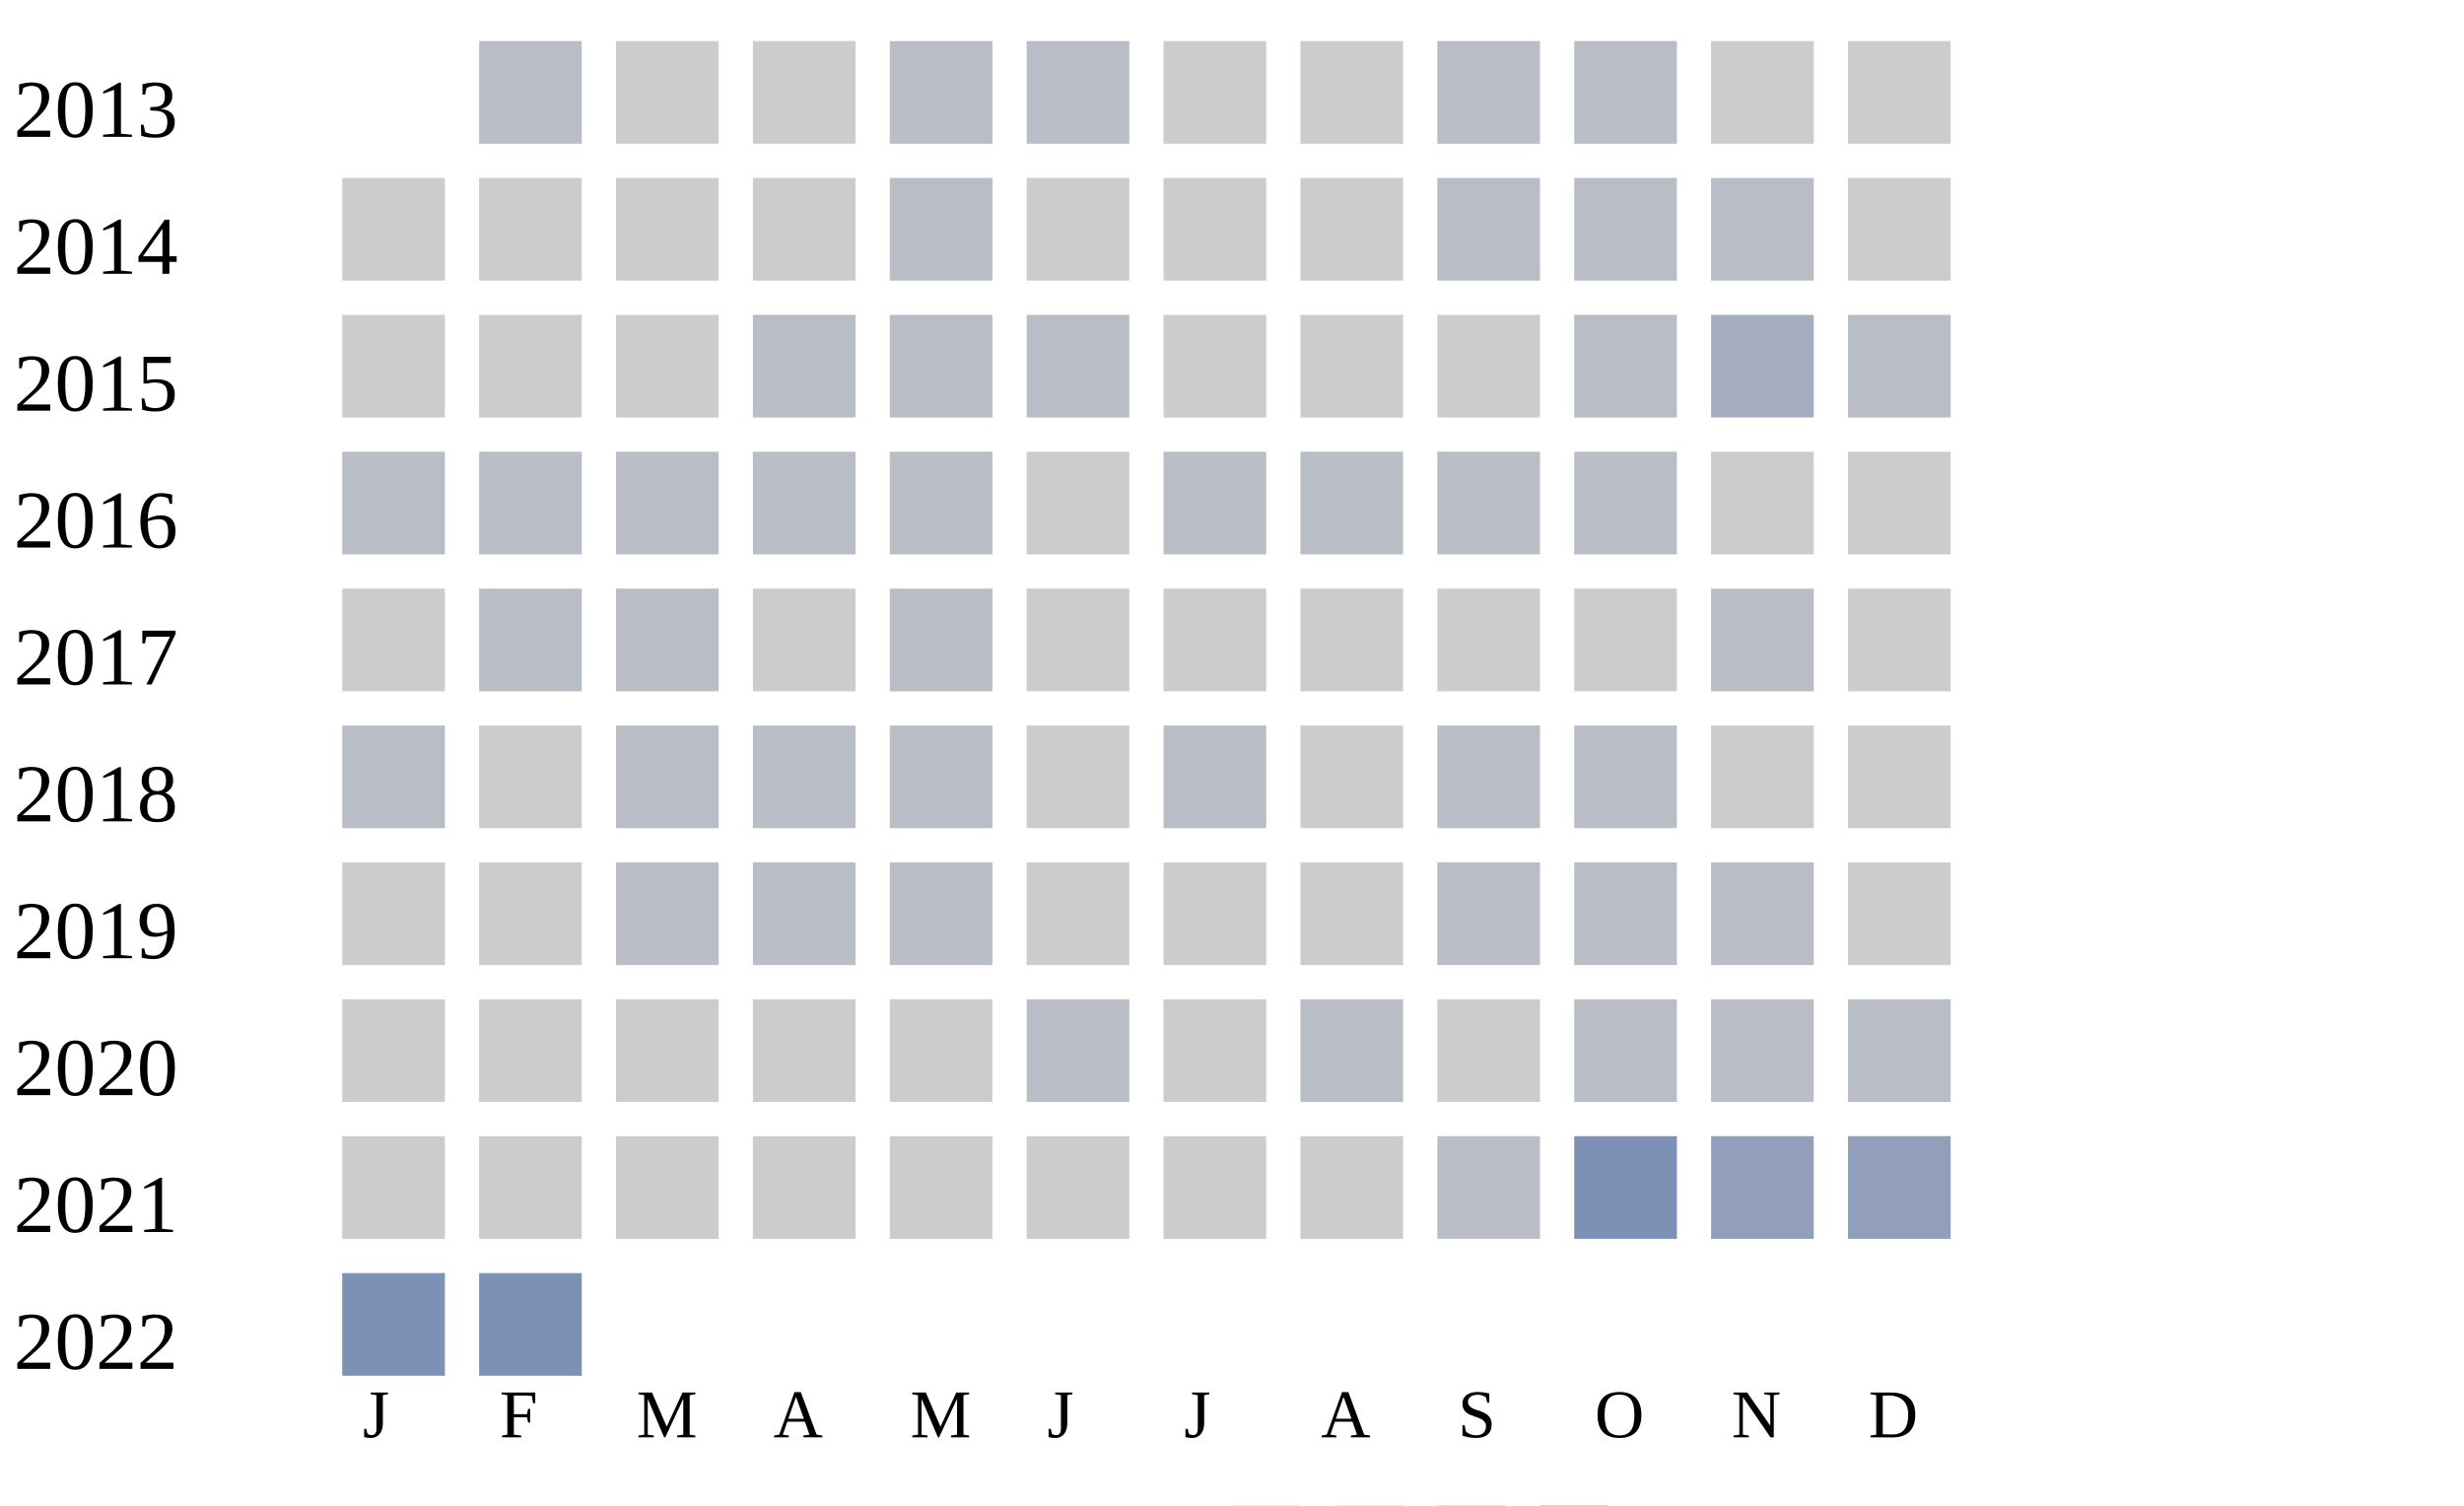
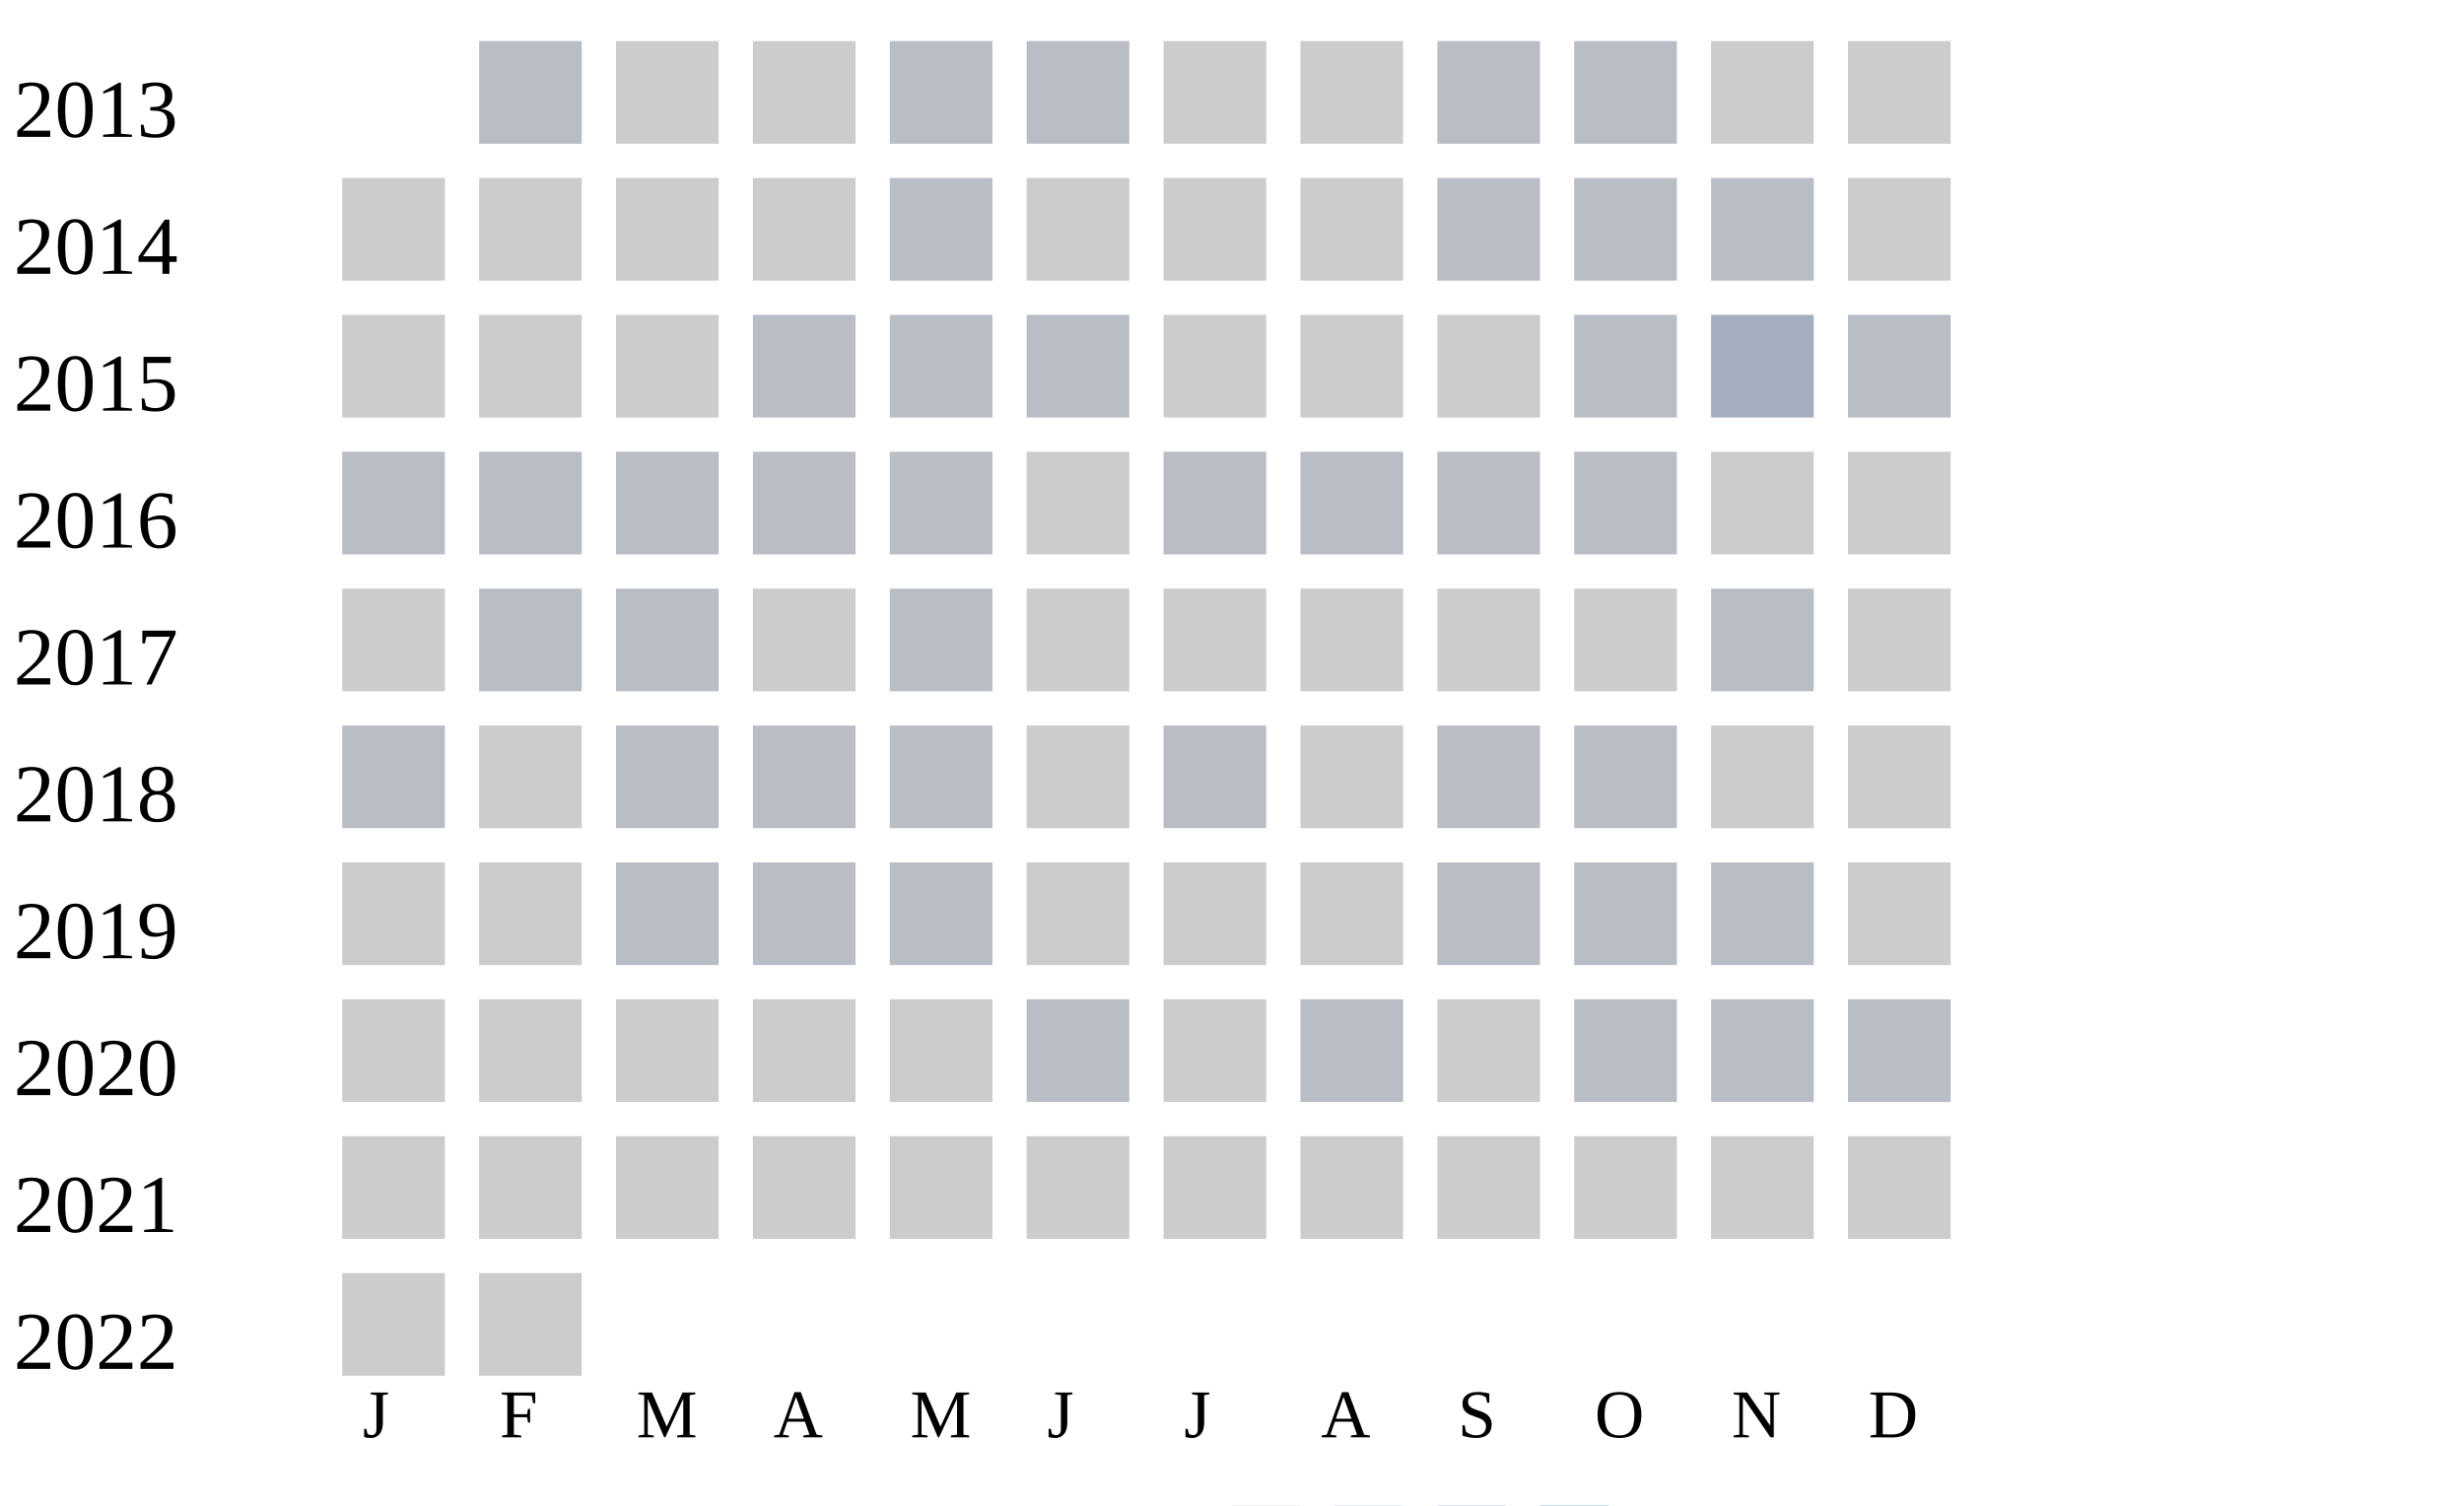
<svg xmlns="http://www.w3.org/2000/svg" width="360" height="220">
  <g transform="translate(0 0)">
    <text x="2" y="20">2013</text>
    <rect x="70" y="6" width="15" height="15" fill="#b9bdc6" />
    <rect x="90" y="6" width="15" height="15" fill="#cccccc" />
    <rect x="110" y="6" width="15" height="15" fill="#cccccc" />
    <rect x="130" y="6" width="15" height="15" fill="#b9bdc6" />
    <rect x="150" y="6" width="15" height="15" fill="#b9bdc6" />
    <rect x="170" y="6" width="15" height="15" fill="#cccccc" />
    <rect x="190" y="6" width="15" height="15" fill="#cccccc" />
    <rect x="210" y="6" width="15" height="15" fill="#b9bdc6" />
    <rect x="230" y="6" width="15" height="15" fill="#b9bdc6" />
    <rect x="250" y="6" width="15" height="15" fill="#cccccc" />
    <rect x="270" y="6" width="15" height="15" fill="#cccccc" />
  </g>
  <g transform="translate(0 20)">
    <text x="2" y="20">2014</text>
    <rect x="50" y="6" width="15" height="15" fill="#cccccc" />
    <rect x="70" y="6" width="15" height="15" fill="#cccccc" />
    <rect x="90" y="6" width="15" height="15" fill="#cccccc" />
    <rect x="110" y="6" width="15" height="15" fill="#cccccc" />
    <rect x="130" y="6" width="15" height="15" fill="#b9bdc6" />
    <rect x="150" y="6" width="15" height="15" fill="#cccccc" />
    <rect x="170" y="6" width="15" height="15" fill="#cccccc" />
    <rect x="190" y="6" width="15" height="15" fill="#cccccc" />
    <rect x="210" y="6" width="15" height="15" fill="#b9bdc6" />
    <rect x="230" y="6" width="15" height="15" fill="#b9bdc6" />
    <rect x="250" y="6" width="15" height="15" fill="#b9bdc6" />
    <rect x="270" y="6" width="15" height="15" fill="#cccccc" />
  </g>
  <g transform="translate(0 40)">
    <text x="2" y="20">2015</text>
    <rect x="50" y="6" width="15" height="15" fill="#cccccc" />
    <rect x="70" y="6" width="15" height="15" fill="#cccccc" />
    <rect x="90" y="6" width="15" height="15" fill="#cccccc" />
    <rect x="110" y="6" width="15" height="15" fill="#b9bdc6" />
    <rect x="130" y="6" width="15" height="15" fill="#b9bdc6" />
    <rect x="150" y="6" width="15" height="15" fill="#b9bdc6" />
    <rect x="170" y="6" width="15" height="15" fill="#cccccc" />
    <rect x="190" y="6" width="15" height="15" fill="#cccccc" />
    <rect x="210" y="6" width="15" height="15" fill="#cccccc" />
    <rect x="230" y="6" width="15" height="15" fill="#b9bdc6" />
    <rect x="250" y="6" width="15" height="15" fill="#a5aec0" />
    <rect x="270" y="6" width="15" height="15" fill="#b9bdc6" />
  </g>
  <g transform="translate(0 60)">
    <text x="2" y="20">2016</text>
    <rect x="50" y="6" width="15" height="15" fill="#b9bdc6" />
    <rect x="70" y="6" width="15" height="15" fill="#b9bdc6" />
    <rect x="90" y="6" width="15" height="15" fill="#b9bdc6" />
    <rect x="110" y="6" width="15" height="15" fill="#b9bdc6" />
    <rect x="130" y="6" width="15" height="15" fill="#b9bdc6" />
    <rect x="150" y="6" width="15" height="15" fill="#cccccc" />
    <rect x="170" y="6" width="15" height="15" fill="#b9bdc6" />
    <rect x="190" y="6" width="15" height="15" fill="#b9bdc6" />
    <rect x="210" y="6" width="15" height="15" fill="#b9bdc6" />
    <rect x="230" y="6" width="15" height="15" fill="#b9bdc6" />
    <rect x="250" y="6" width="15" height="15" fill="#cccccc" />
    <rect x="270" y="6" width="15" height="15" fill="#cccccc" />
  </g>
  <g transform="translate(0 80)">
    <text x="2" y="20">2017</text>
    <rect x="50" y="6" width="15" height="15" fill="#cccccc" />
    <rect x="70" y="6" width="15" height="15" fill="#b9bdc6" />
    <rect x="90" y="6" width="15" height="15" fill="#b9bdc6" />
    <rect x="110" y="6" width="15" height="15" fill="#cccccc" />
    <rect x="130" y="6" width="15" height="15" fill="#b9bdc6" />
    <rect x="150" y="6" width="15" height="15" fill="#cccccc" />
    <rect x="170" y="6" width="15" height="15" fill="#cccccc" />
    <rect x="190" y="6" width="15" height="15" fill="#cccccc" />
    <rect x="210" y="6" width="15" height="15" fill="#cccccc" />
    <rect x="230" y="6" width="15" height="15" fill="#cccccc" />
    <rect x="250" y="6" width="15" height="15" fill="#b9bdc6" />
    <rect x="270" y="6" width="15" height="15" fill="#cccccc" />
  </g>
  <g transform="translate(0 100)">
    <text x="2" y="20">2018</text>
    <rect x="50" y="6" width="15" height="15" fill="#b9bdc6" />
    <rect x="70" y="6" width="15" height="15" fill="#cccccc" />
    <rect x="90" y="6" width="15" height="15" fill="#b9bdc6" />
    <rect x="110" y="6" width="15" height="15" fill="#b9bdc6" />
    <rect x="130" y="6" width="15" height="15" fill="#b9bdc6" />
    <rect x="150" y="6" width="15" height="15" fill="#cccccc" />
    <rect x="170" y="6" width="15" height="15" fill="#b9bdc6" />
    <rect x="190" y="6" width="15" height="15" fill="#cccccc" />
    <rect x="210" y="6" width="15" height="15" fill="#b9bdc6" />
    <rect x="230" y="6" width="15" height="15" fill="#b9bdc6" />
    <rect x="250" y="6" width="15" height="15" fill="#cccccc" />
    <rect x="270" y="6" width="15" height="15" fill="#cccccc" />
  </g>
  <g transform="translate(0 120)">
    <text x="2" y="20">2019</text>
    <rect x="50" y="6" width="15" height="15" fill="#cccccc" />
    <rect x="70" y="6" width="15" height="15" fill="#cccccc" />
    <rect x="90" y="6" width="15" height="15" fill="#b9bdc6" />
    <rect x="110" y="6" width="15" height="15" fill="#b9bdc6" />
    <rect x="130" y="6" width="15" height="15" fill="#b9bdc6" />
    <rect x="150" y="6" width="15" height="15" fill="#cccccc" />
    <rect x="170" y="6" width="15" height="15" fill="#cccccc" />
    <rect x="190" y="6" width="15" height="15" fill="#cccccc" />
    <rect x="210" y="6" width="15" height="15" fill="#b9bdc6" />
    <rect x="230" y="6" width="15" height="15" fill="#b9bdc6" />
    <rect x="250" y="6" width="15" height="15" fill="#b9bdc6" />
    <rect x="270" y="6" width="15" height="15" fill="#cccccc" />
  </g>
  <g transform="translate(0 140)">
    <text x="2" y="20">2020</text>
    <rect x="50" y="6" width="15" height="15" fill="#cccccc" />
    <rect x="70" y="6" width="15" height="15" fill="#cccccc" />
    <rect x="90" y="6" width="15" height="15" fill="#cccccc" />
    <rect x="110" y="6" width="15" height="15" fill="#cccccc" />
    <rect x="130" y="6" width="15" height="15" fill="#cccccc" />
    <rect x="150" y="6" width="15" height="15" fill="#b9bdc6" />
    <rect x="170" y="6" width="15" height="15" fill="#cccccc" />
    <rect x="190" y="6" width="15" height="15" fill="#b9bdc6" />
    <rect x="210" y="6" width="15" height="15" fill="#cccccc" />
    <rect x="230" y="6" width="15" height="15" fill="#b9bdc6" />
    <rect x="250" y="6" width="15" height="15" fill="#b9bdc6" />
    <rect x="270" y="6" width="15" height="15" fill="#b9bdc6" />
  </g>
  <g transform="translate(0 160)">
    <text x="2" y="20">2021</text>
    <rect x="50" y="6" width="15" height="15" fill="#cccccc" />
    <rect x="70" y="6" width="15" height="15" fill="#cccccc" />
    <rect x="90" y="6" width="15" height="15" fill="#cccccc" />
    <rect x="110" y="6" width="15" height="15" fill="#cccccc" />
    <rect x="130" y="6" width="15" height="15" fill="#cccccc" />
    <rect x="150" y="6" width="15" height="15" fill="#cccccc" />
    <rect x="170" y="6" width="15" height="15" fill="#cccccc" />
    <rect x="190" y="6" width="15" height="15" fill="#cccccc" />
-     <rect x="210" y="6" width="15" height="15" fill="#b9bdc6" />
-     <rect x="230" y="6" width="15" height="15" fill="#7d90b5" />
-     <rect x="250" y="6" width="15" height="15" fill="#919fba" />
-     <rect x="270" y="6" width="15" height="15" fill="#919fba" />
+     <rect x="210" y="6" width="15" height="15" fill="#cccccc" />
+     <rect x="230" y="6" width="15" height="15" fill="#cccccc" />
+     <rect x="250" y="6" width="15" height="15" fill="#cccccc" />
+     <rect x="270" y="6" width="15" height="15" fill="#cccccc" />
  </g>
  <g transform="translate(0 180)">
    <text x="2" y="20">2022</text>
-     <rect x="50" y="6" width="15" height="15" fill="#7d90b5" />
-     <rect x="70" y="6" width="15" height="15" fill="#7d90b5" />
+     <rect x="50" y="6" width="15" height="15" fill="#cccccc" />
+     <rect x="70" y="6" width="15" height="15" fill="#cccccc" />
  </g>
  <text style="font-size: 10px; text-align: center" x="53" y="210">J</text>
  <text style="font-size: 10px; text-align: center" x="73" y="210">F</text>
  <text style="font-size: 10px; text-align: center" x="93" y="210">M</text>
  <text style="font-size: 10px; text-align: center" x="113" y="210">A</text>
  <text style="font-size: 10px; text-align: center" x="133" y="210">M</text>
  <text style="font-size: 10px; text-align: center" x="153" y="210">J</text>
  <text style="font-size: 10px; text-align: center" x="173" y="210">J</text>
  <text style="font-size: 10px; text-align: center" x="193" y="210">A</text>
  <text style="font-size: 10px; text-align: center" x="213" y="210">S</text>
  <text style="font-size: 10px; text-align: center" x="233" y="210">O</text>
  <text style="font-size: 10px; text-align: center" x="253" y="210">N</text>
  <text style="font-size: 10px; text-align: center" x="273" y="210">D</text>
  <text style="font-size: 10px;" x="155" y="229">Less</text>
  <rect fill="#b9bdc6" width="10" height="10" x="180" y="220" />
  <rect fill="#919fba" width="10" height="10" x="195" y="220" />
  <rect fill="#6882ae" width="10" height="10" x="210" y="220" />
  <rect fill="#005a9c" width="10" height="10" x="225" y="220" />
  <text x="240" y="229" style="font-size: 10px;">More</text>
</svg>
